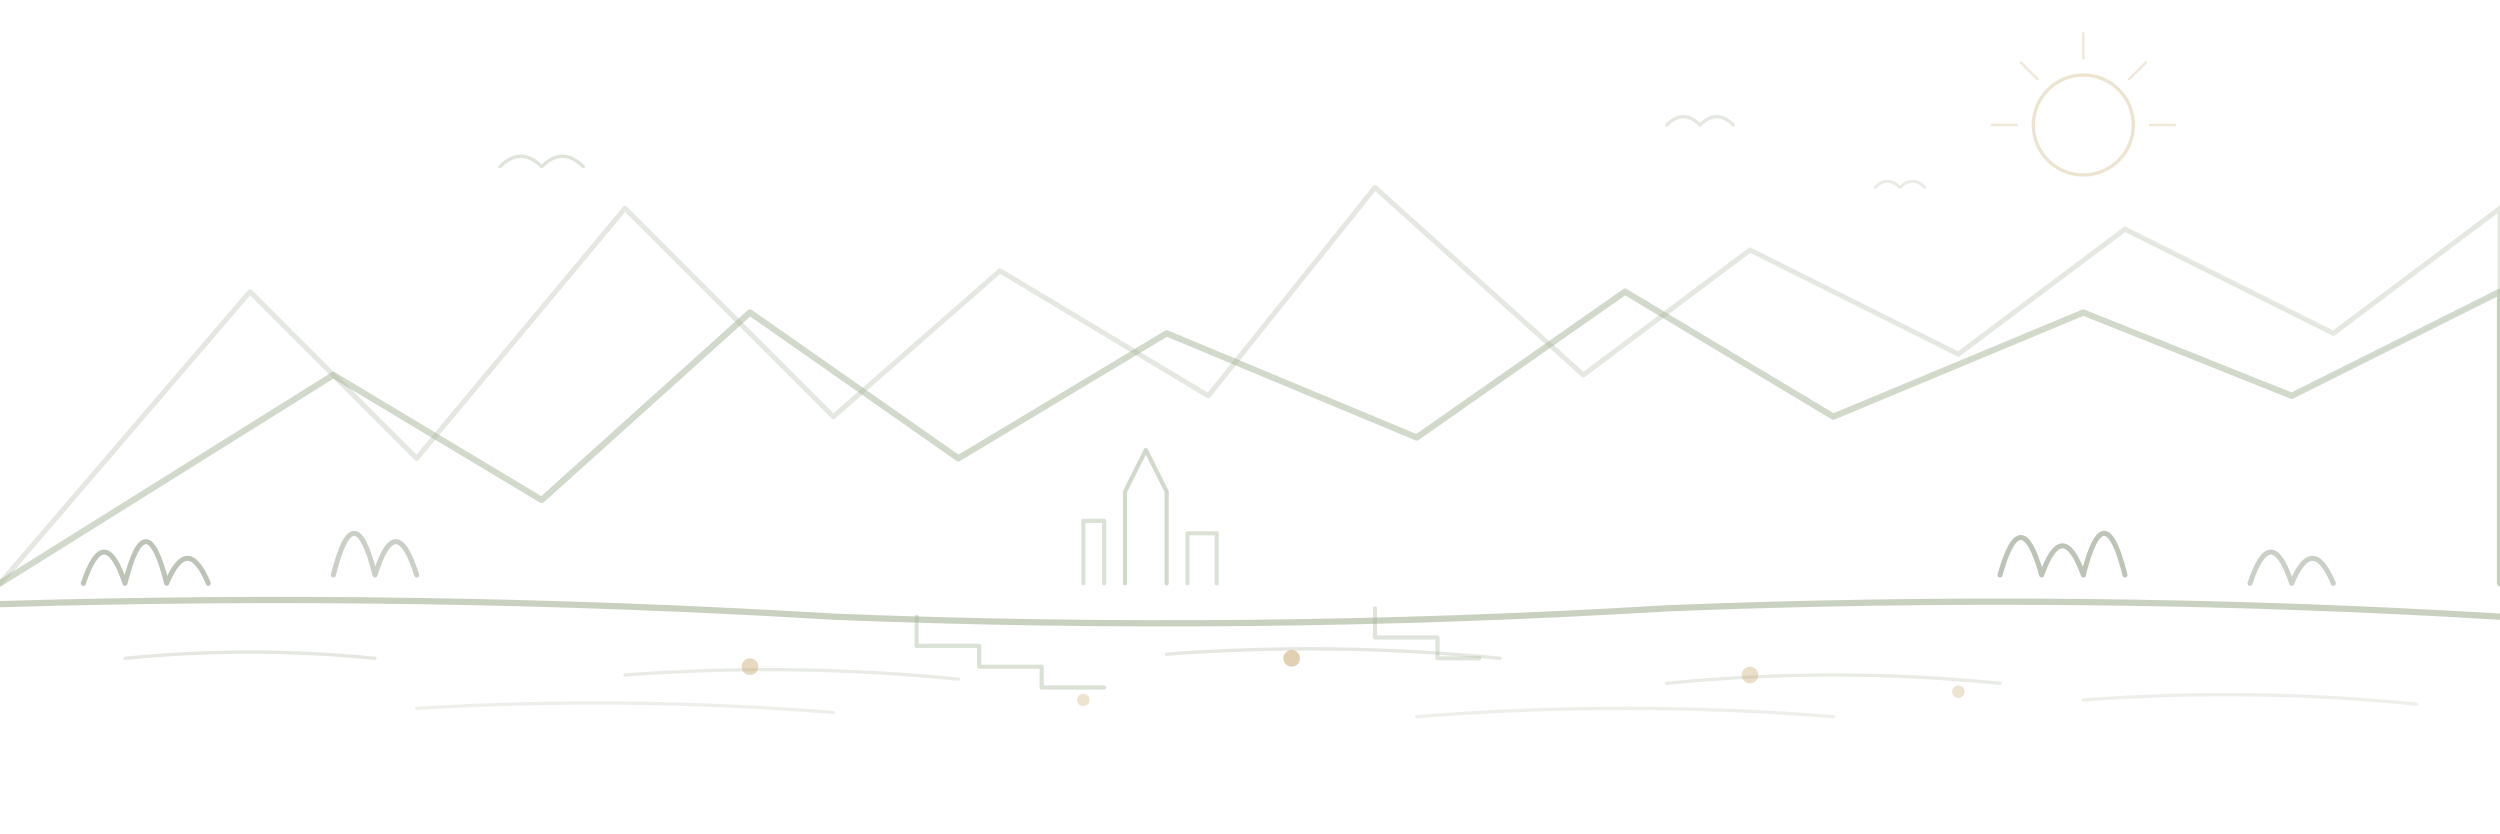
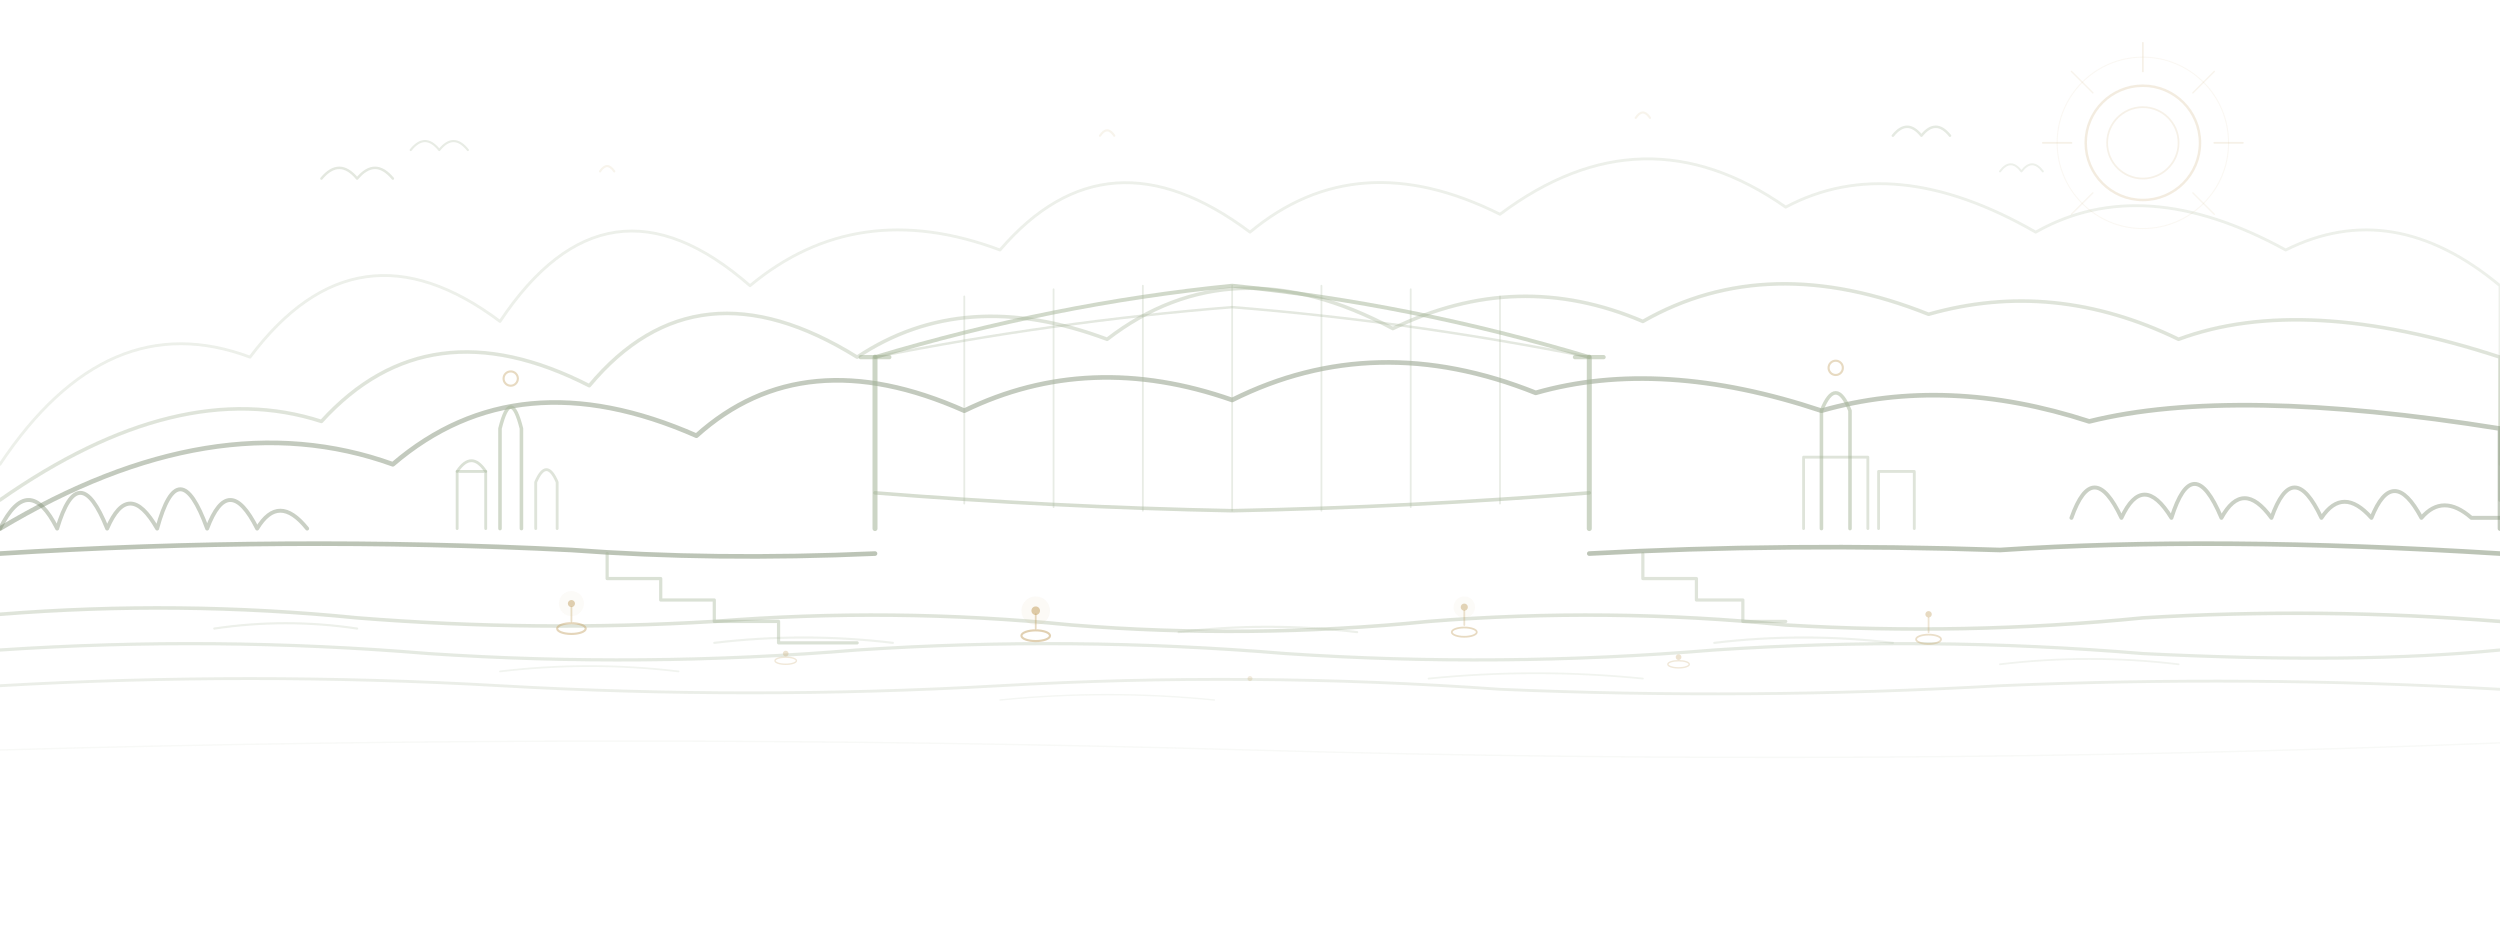
- <svg xmlns="http://www.w3.org/2000/svg" viewBox="0 0 600 200" fill="none" stroke-linecap="round" stroke-linejoin="round">
-   <path d="M0 140 L60 70 L100 110 L150 50 L200 100 L240 65 L290 95 L330 45 L380 90 L420 60 L470 85 L510 55 L560 80 L600 50 L600 140" stroke="#a3b396" stroke-width="1.2" fill="none" opacity="0.3" />
-   <path d="M0 140 L80 90 L130 120 L180 75 L230 110 L280 80 L340 105 L390 70 L440 100 L500 75 L550 95 L600 70 L600 140" stroke="#a3b396" stroke-width="1.5" fill="none" opacity="0.5" />
-   <path d="M20 140 Q25 125 30 140 Q35 120 40 140 Q45 128 50 140" stroke="#7a8a6e" stroke-width="1.2" fill="none" opacity="0.5" />
-   <path d="M80 138 Q85 118 90 138 Q95 122 100 138" stroke="#7a8a6e" stroke-width="1.2" fill="none" opacity="0.4" />
-   <path d="M480 138 Q485 120 490 138 Q495 124 500 138 Q505 118 510 138" stroke="#7a8a6e" stroke-width="1.2" fill="none" opacity="0.5" />
-   <path d="M540 140 Q545 125 550 140 Q555 128 560 140" stroke="#7a8a6e" stroke-width="1.2" fill="none" opacity="0.4" />
-   <path d="M270 140 L270 118 L275 108 L280 118 L280 140" stroke="#a3b396" stroke-width="1" fill="none" opacity="0.5" />
-   <path d="M260 140 L260 125 L265 125 L265 140" stroke="#a3b396" stroke-width="1" fill="none" opacity="0.4" />
-   <path d="M285 140 L285 128 L292 128 L292 140" stroke="#a3b396" stroke-width="1" fill="none" opacity="0.4" />
-   <path d="M0 145 Q100 142 200 148 Q300 152 400 146 Q500 142 600 148" stroke="#a3b396" stroke-width="1.5" fill="none" opacity="0.6" />
-   <path d="M30 158 Q60 155 90 158" stroke="#a3b396" stroke-width="0.8" fill="none" opacity="0.3" />
-   <path d="M150 162 Q190 159 230 163" stroke="#a3b396" stroke-width="0.8" fill="none" opacity="0.25" />
-   <path d="M280 157 Q320 154 360 158" stroke="#a3b396" stroke-width="0.8" fill="none" opacity="0.3" />
-   <path d="M400 164 Q440 160 480 164" stroke="#a3b396" stroke-width="0.8" fill="none" opacity="0.25" />
-   <path d="M100 170 Q150 167 200 171" stroke="#a3b396" stroke-width="0.8" fill="none" opacity="0.2" />
-   <path d="M340 172 Q390 168 440 172" stroke="#a3b396" stroke-width="0.8" fill="none" opacity="0.2" />
-   <path d="M500 168 Q540 165 580 169" stroke="#a3b396" stroke-width="0.8" fill="none" opacity="0.2" />
-   <path d="M220 148 L220 155 L235 155 L235 160 L250 160 L250 165 L265 165" stroke="#a3b396" stroke-width="1" fill="none" opacity="0.4" />
-   <path d="M330 146 L330 153 L345 153 L345 158 L355 158" stroke="#a3b396" stroke-width="1" fill="none" opacity="0.35" />
-   <circle cx="180" cy="160" r="2" fill="#c4a265" opacity="0.4" />
-   <circle cx="310" cy="158" r="2" fill="#c4a265" opacity="0.5" />
-   <circle cx="420" cy="162" r="2" fill="#c4a265" opacity="0.35" />
-   <circle cx="260" cy="168" r="1.5" fill="#c4a265" opacity="0.3" />
-   <circle cx="470" cy="166" r="1.5" fill="#c4a265" opacity="0.3" />
-   <path d="M120 40 Q125 35 130 40 Q135 35 140 40" stroke="#a3b396" stroke-width="0.8" fill="none" opacity="0.35" />
-   <path d="M400 30 Q404 26 408 30 Q412 26 416 30" stroke="#a3b396" stroke-width="0.8" fill="none" opacity="0.3" />
-   <path d="M450 45 Q453 42 456 45 Q459 42 462 45" stroke="#a3b396" stroke-width="0.7" fill="none" opacity="0.25" />
-   <circle cx="500" cy="30" r="12" stroke="#c4a265" stroke-width="0.8" fill="none" opacity="0.3" />
-   <line x1="500" y1="14" x2="500" y2="8" stroke="#c4a265" stroke-width="0.6" opacity="0.25" />
-   <line x1="516" y1="30" x2="522" y2="30" stroke="#c4a265" stroke-width="0.6" opacity="0.25" />
-   <line x1="484" y1="30" x2="478" y2="30" stroke="#c4a265" stroke-width="0.6" opacity="0.25" />
-   <line x1="511" y1="19" x2="515" y2="15" stroke="#c4a265" stroke-width="0.6" opacity="0.25" />
-   <line x1="489" y1="19" x2="485" y2="15" stroke="#c4a265" stroke-width="0.6" opacity="0.25" />
+ <svg xmlns="http://www.w3.org/2000/svg" viewBox="0 0 700 260" fill="none" stroke-linecap="round" stroke-linejoin="round">
+   <path d="M0 130 Q30 85 70 100 Q100 60 140 90 Q170 45 210 80 Q240 55 280 70 Q310 35 350 65 Q380 40 420 60 Q460 30 500 58 Q530 42 570 65 Q600 48 640 70 Q670 55 700 80 L700 130" stroke="#a3b396" stroke-width="0.8" fill="none" opacity="0.2" />
+   <path d="M168 48 Q170 45 172 48" stroke="#dac9a0" stroke-width="0.6" fill="none" opacity="0.2" />
+   <path d="M308 38 Q310 35 312 38" stroke="#dac9a0" stroke-width="0.6" fill="none" opacity="0.2" />
+   <path d="M458 33 Q460 30 462 33" stroke="#dac9a0" stroke-width="0.6" fill="none" opacity="0.2" />
+   <path d="M0 140 Q50 105 90 118 Q120 85 165 108 Q195 72 240 100 Q270 80 310 95 Q345 68 390 92 Q425 75 460 90 Q495 70 540 88 Q575 78 610 95 Q645 82 700 100 L700 140" stroke="#a3b396" stroke-width="1" fill="none" opacity="0.35" />
+   <path d="M0 148 Q60 112 110 130 Q145 100 195 122 Q225 95 270 115 Q305 98 345 112 Q385 92 430 110 Q465 100 510 115 Q545 105 585 118 Q625 108 700 120 L700 148" stroke="#7a8a6e" stroke-width="1.3" fill="none" opacity="0.45" />
+   <path d="M0 148 Q8 132 16 148 Q22 128 30 148 Q36 134 44 148 Q50 126 58 148 Q64 132 72 148 Q78 138 86 148" stroke="#7a8a6e" stroke-width="1.1" fill="none" opacity="0.4" />
+   <path d="M580 145 Q586 128 594 145 Q600 132 608 145 Q614 126 622 145 Q628 134 636 145 Q642 128 650 145 Q656 136 664 145 Q670 130 678 145 Q684 138 692 145 L700 145" stroke="#7a8a6e" stroke-width="1.1" fill="none" opacity="0.4" />
+   <path d="M140 148 L140 120 Q143 108 146 120 L146 148" stroke="#a3b396" stroke-width="1" fill="none" opacity="0.5" />
+   <circle cx="143" cy="106" r="2" stroke="#c4a265" stroke-width="0.6" fill="none" opacity="0.4" />
+   <path d="M128 148 L128 132 L136 132 L136 148" stroke="#a3b396" stroke-width="0.8" fill="none" opacity="0.4" />
+   <path d="M128 132 Q132 126 136 132" stroke="#a3b396" stroke-width="0.8" fill="none" opacity="0.4" />
+   <path d="M150 148 L150 135 Q153 128 156 135 L156 148" stroke="#a3b396" stroke-width="0.8" fill="none" opacity="0.35" />
+   <path d="M510 148 L510 115 Q514 105 518 115 L518 148" stroke="#a3b396" stroke-width="1" fill="none" opacity="0.5" />
+   <path d="M505 148 L505 128 L523 128 L523 148" stroke="#a3b396" stroke-width="0.8" fill="none" opacity="0.35" />
+   <circle cx="514" cy="103" r="2" stroke="#c4a265" stroke-width="0.6" fill="none" opacity="0.4" />
+   <path d="M526 148 L526 132 L536 132 L536 148" stroke="#a3b396" stroke-width="0.8" fill="none" opacity="0.35" />
+   <path d="M245 148 L245 100" stroke="#a3b396" stroke-width="1.4" fill="none" opacity="0.55" />
+   <path d="M445 148 L445 100" stroke="#a3b396" stroke-width="1.4" fill="none" opacity="0.55" />
+   <path d="M241 100 L249 100" stroke="#a3b396" stroke-width="1.2" fill="none" opacity="0.5" />
+   <path d="M441 100 L449 100" stroke="#a3b396" stroke-width="1.2" fill="none" opacity="0.5" />
+   <path d="M245 100 Q295 85 345 80 Q395 85 445 100" stroke="#a3b396" stroke-width="1.1" fill="none" opacity="0.5" />
+   <path d="M245 100 Q295 90 345 86 Q395 90 445 100" stroke="#a3b396" stroke-width="0.7" fill="none" opacity="0.3" />
+   <path d="M245 138 Q295 142 345 143 Q395 142 445 138" stroke="#a3b396" stroke-width="1" fill="none" opacity="0.45" />
+   <line x1="270" y1="83" x2="270" y2="141" stroke="#a3b396" stroke-width="0.5" opacity="0.25" />
+   <line x1="295" y1="81" x2="295" y2="142" stroke="#a3b396" stroke-width="0.5" opacity="0.25" />
+   <line x1="320" y1="80" x2="320" y2="143" stroke="#a3b396" stroke-width="0.5" opacity="0.25" />
+   <line x1="345" y1="80" x2="345" y2="143" stroke="#a3b396" stroke-width="0.5" opacity="0.25" />
+   <line x1="370" y1="80" x2="370" y2="143" stroke="#a3b396" stroke-width="0.5" opacity="0.25" />
+   <line x1="395" y1="81" x2="395" y2="142" stroke="#a3b396" stroke-width="0.5" opacity="0.25" />
+   <line x1="420" y1="83" x2="420" y2="141" stroke="#a3b396" stroke-width="0.5" opacity="0.25" />
+   <path d="M0 155 Q80 150 160 154 Q200 157 245 155" stroke="#7a8a6e" stroke-width="1.3" fill="none" opacity="0.5" />
+   <path d="M445 155 Q500 152 560 154 Q620 150 700 155" stroke="#7a8a6e" stroke-width="1.3" fill="none" opacity="0.5" />
+   <path d="M170 155 L170 162 L185 162 L185 168 L200 168 L200 174 L218 174 L218 180 L240 180" stroke="#a3b396" stroke-width="0.9" fill="none" opacity="0.4" />
+   <path d="M460 155 L460 162 L475 162 L475 168 L488 168 L488 174 L500 174" stroke="#a3b396" stroke-width="0.9" fill="none" opacity="0.35" />
+   <path d="M0 172 Q50 168 100 173 Q150 177 200 174 Q250 170 300 175 Q350 179 400 174 Q450 170 500 175 Q550 178 600 173 Q650 170 700 174" stroke="#a3b396" stroke-width="1" fill="none" opacity="0.35" />
+   <path d="M0 182 Q60 178 120 183 Q180 187 240 182 Q300 178 360 183 Q420 187 480 182 Q540 178 600 183 Q660 186 700 182" stroke="#a3b396" stroke-width="0.9" fill="none" opacity="0.28" />
+   <path d="M0 192 Q70 188 140 192 Q210 196 280 192 Q350 188 420 193 Q490 196 560 192 Q630 189 700 193" stroke="#a3b396" stroke-width="0.8" fill="none" opacity="0.22" />
+   <path d="M60 176 Q80 173 100 176" stroke="#a3b396" stroke-width="0.6" fill="none" opacity="0.2" />
+   <path d="M200 180 Q225 177 250 180" stroke="#a3b396" stroke-width="0.6" fill="none" opacity="0.18" />
+   <path d="M330 177 Q355 174 380 177" stroke="#a3b396" stroke-width="0.6" fill="none" opacity="0.2" />
+   <path d="M480 180 Q505 177 530 180" stroke="#a3b396" stroke-width="0.6" fill="none" opacity="0.18" />
+   <path d="M140 188 Q165 185 190 188" stroke="#a3b396" stroke-width="0.5" fill="none" opacity="0.15" />
+   <path d="M400 190 Q430 187 460 190" stroke="#a3b396" stroke-width="0.5" fill="none" opacity="0.15" />
+   <path d="M560 186 Q585 183 610 186" stroke="#a3b396" stroke-width="0.5" fill="none" opacity="0.16" />
+   <path d="M280 196 Q310 193 340 196" stroke="#a3b396" stroke-width="0.4" fill="none" opacity="0.12" />
+   <ellipse cx="160" cy="176" rx="4" ry="1.5" stroke="#c4a265" stroke-width="0.6" fill="none" opacity="0.45" />
+   <path d="M160 174 Q160 171 160 170" stroke="#c4a265" stroke-width="0.5" fill="none" opacity="0.35" />
+   <circle cx="160" cy="169" r="1" fill="#c4a265" opacity="0.5" />
+   <ellipse cx="290" cy="178" rx="4" ry="1.5" stroke="#c4a265" stroke-width="0.6" fill="none" opacity="0.5" />
+   <path d="M290 176 Q290 173 290 172" stroke="#c4a265" stroke-width="0.5" fill="none" opacity="0.4" />
+   <circle cx="290" cy="171" r="1.2" fill="#c4a265" opacity="0.55" />
+   <ellipse cx="410" cy="177" rx="3.5" ry="1.3" stroke="#c4a265" stroke-width="0.5" fill="none" opacity="0.4" />
+   <path d="M410 175 Q410 172 410 171" stroke="#c4a265" stroke-width="0.5" fill="none" opacity="0.3" />
+   <circle cx="410" cy="170" r="1" fill="#c4a265" opacity="0.45" />
+   <ellipse cx="540" cy="179" rx="3.5" ry="1.3" stroke="#c4a265" stroke-width="0.5" fill="none" opacity="0.35" />
+   <path d="M540 177 Q540 174 540 173" stroke="#c4a265" stroke-width="0.5" fill="none" opacity="0.28" />
+   <circle cx="540" cy="172" r="0.9" fill="#c4a265" opacity="0.4" />
+   <ellipse cx="220" cy="185" rx="3" ry="1" stroke="#c4a265" stroke-width="0.4" fill="none" opacity="0.25" />
+   <circle cx="220" cy="183" r="0.8" fill="#c4a265" opacity="0.3" />
+   <ellipse cx="470" cy="186" rx="3" ry="1" stroke="#c4a265" stroke-width="0.4" fill="none" opacity="0.25" />
+   <circle cx="470" cy="184" r="0.8" fill="#c4a265" opacity="0.3" />
+   <circle cx="350" cy="190" r="0.7" fill="#c4a265" opacity="0.22" />
+   <circle cx="290" cy="171" r="4" fill="#c4a265" opacity="0.06" />
+   <circle cx="160" cy="169" r="3.5" fill="#c4a265" opacity="0.05" />
+   <circle cx="410" cy="170" r="3" fill="#c4a265" opacity="0.05" />
+   <path d="M90 50 Q95 44 100 50 Q105 44 110 50" stroke="#a3b396" stroke-width="0.7" fill="none" opacity="0.3" />
+   <path d="M115 42 Q119 37 123 42 Q127 37 131 42" stroke="#a3b396" stroke-width="0.6" fill="none" opacity="0.25" />
+   <path d="M530 38 Q534 33 538 38 Q542 33 546 38" stroke="#a3b396" stroke-width="0.7" fill="none" opacity="0.28" />
+   <path d="M560 48 Q563 44 566 48 Q569 44 572 48" stroke="#a3b396" stroke-width="0.55" fill="none" opacity="0.2" />
+   <circle cx="600" cy="40" r="16" stroke="#c4a265" stroke-width="0.7" fill="none" opacity="0.2" />
+   <circle cx="600" cy="40" r="10" stroke="#c4a265" stroke-width="0.5" fill="none" opacity="0.15" />
+   <circle cx="600" cy="40" r="24" stroke="#c4a265" stroke-width="0.3" fill="none" opacity="0.08" />
+   <line x1="600" y1="20" x2="600" y2="12" stroke="#c4a265" stroke-width="0.5" opacity="0.15" />
+   <line x1="620" y1="40" x2="628" y2="40" stroke="#c4a265" stroke-width="0.5" opacity="0.15" />
+   <line x1="580" y1="40" x2="572" y2="40" stroke="#c4a265" stroke-width="0.5" opacity="0.15" />
+   <line x1="614" y1="26" x2="620" y2="20" stroke="#c4a265" stroke-width="0.4" opacity="0.12" />
+   <line x1="586" y1="26" x2="580" y2="20" stroke="#c4a265" stroke-width="0.4" opacity="0.12" />
+   <line x1="614" y1="54" x2="620" y2="60" stroke="#c4a265" stroke-width="0.4" opacity="0.1" />
+   <line x1="586" y1="54" x2="580" y2="60" stroke="#c4a265" stroke-width="0.4" opacity="0.1" />
+   <path d="M0 210 Q175 205 350 210 Q525 215 700 208" stroke="#a3b396" stroke-width="0.4" fill="none" opacity="0.08" />
</svg>
